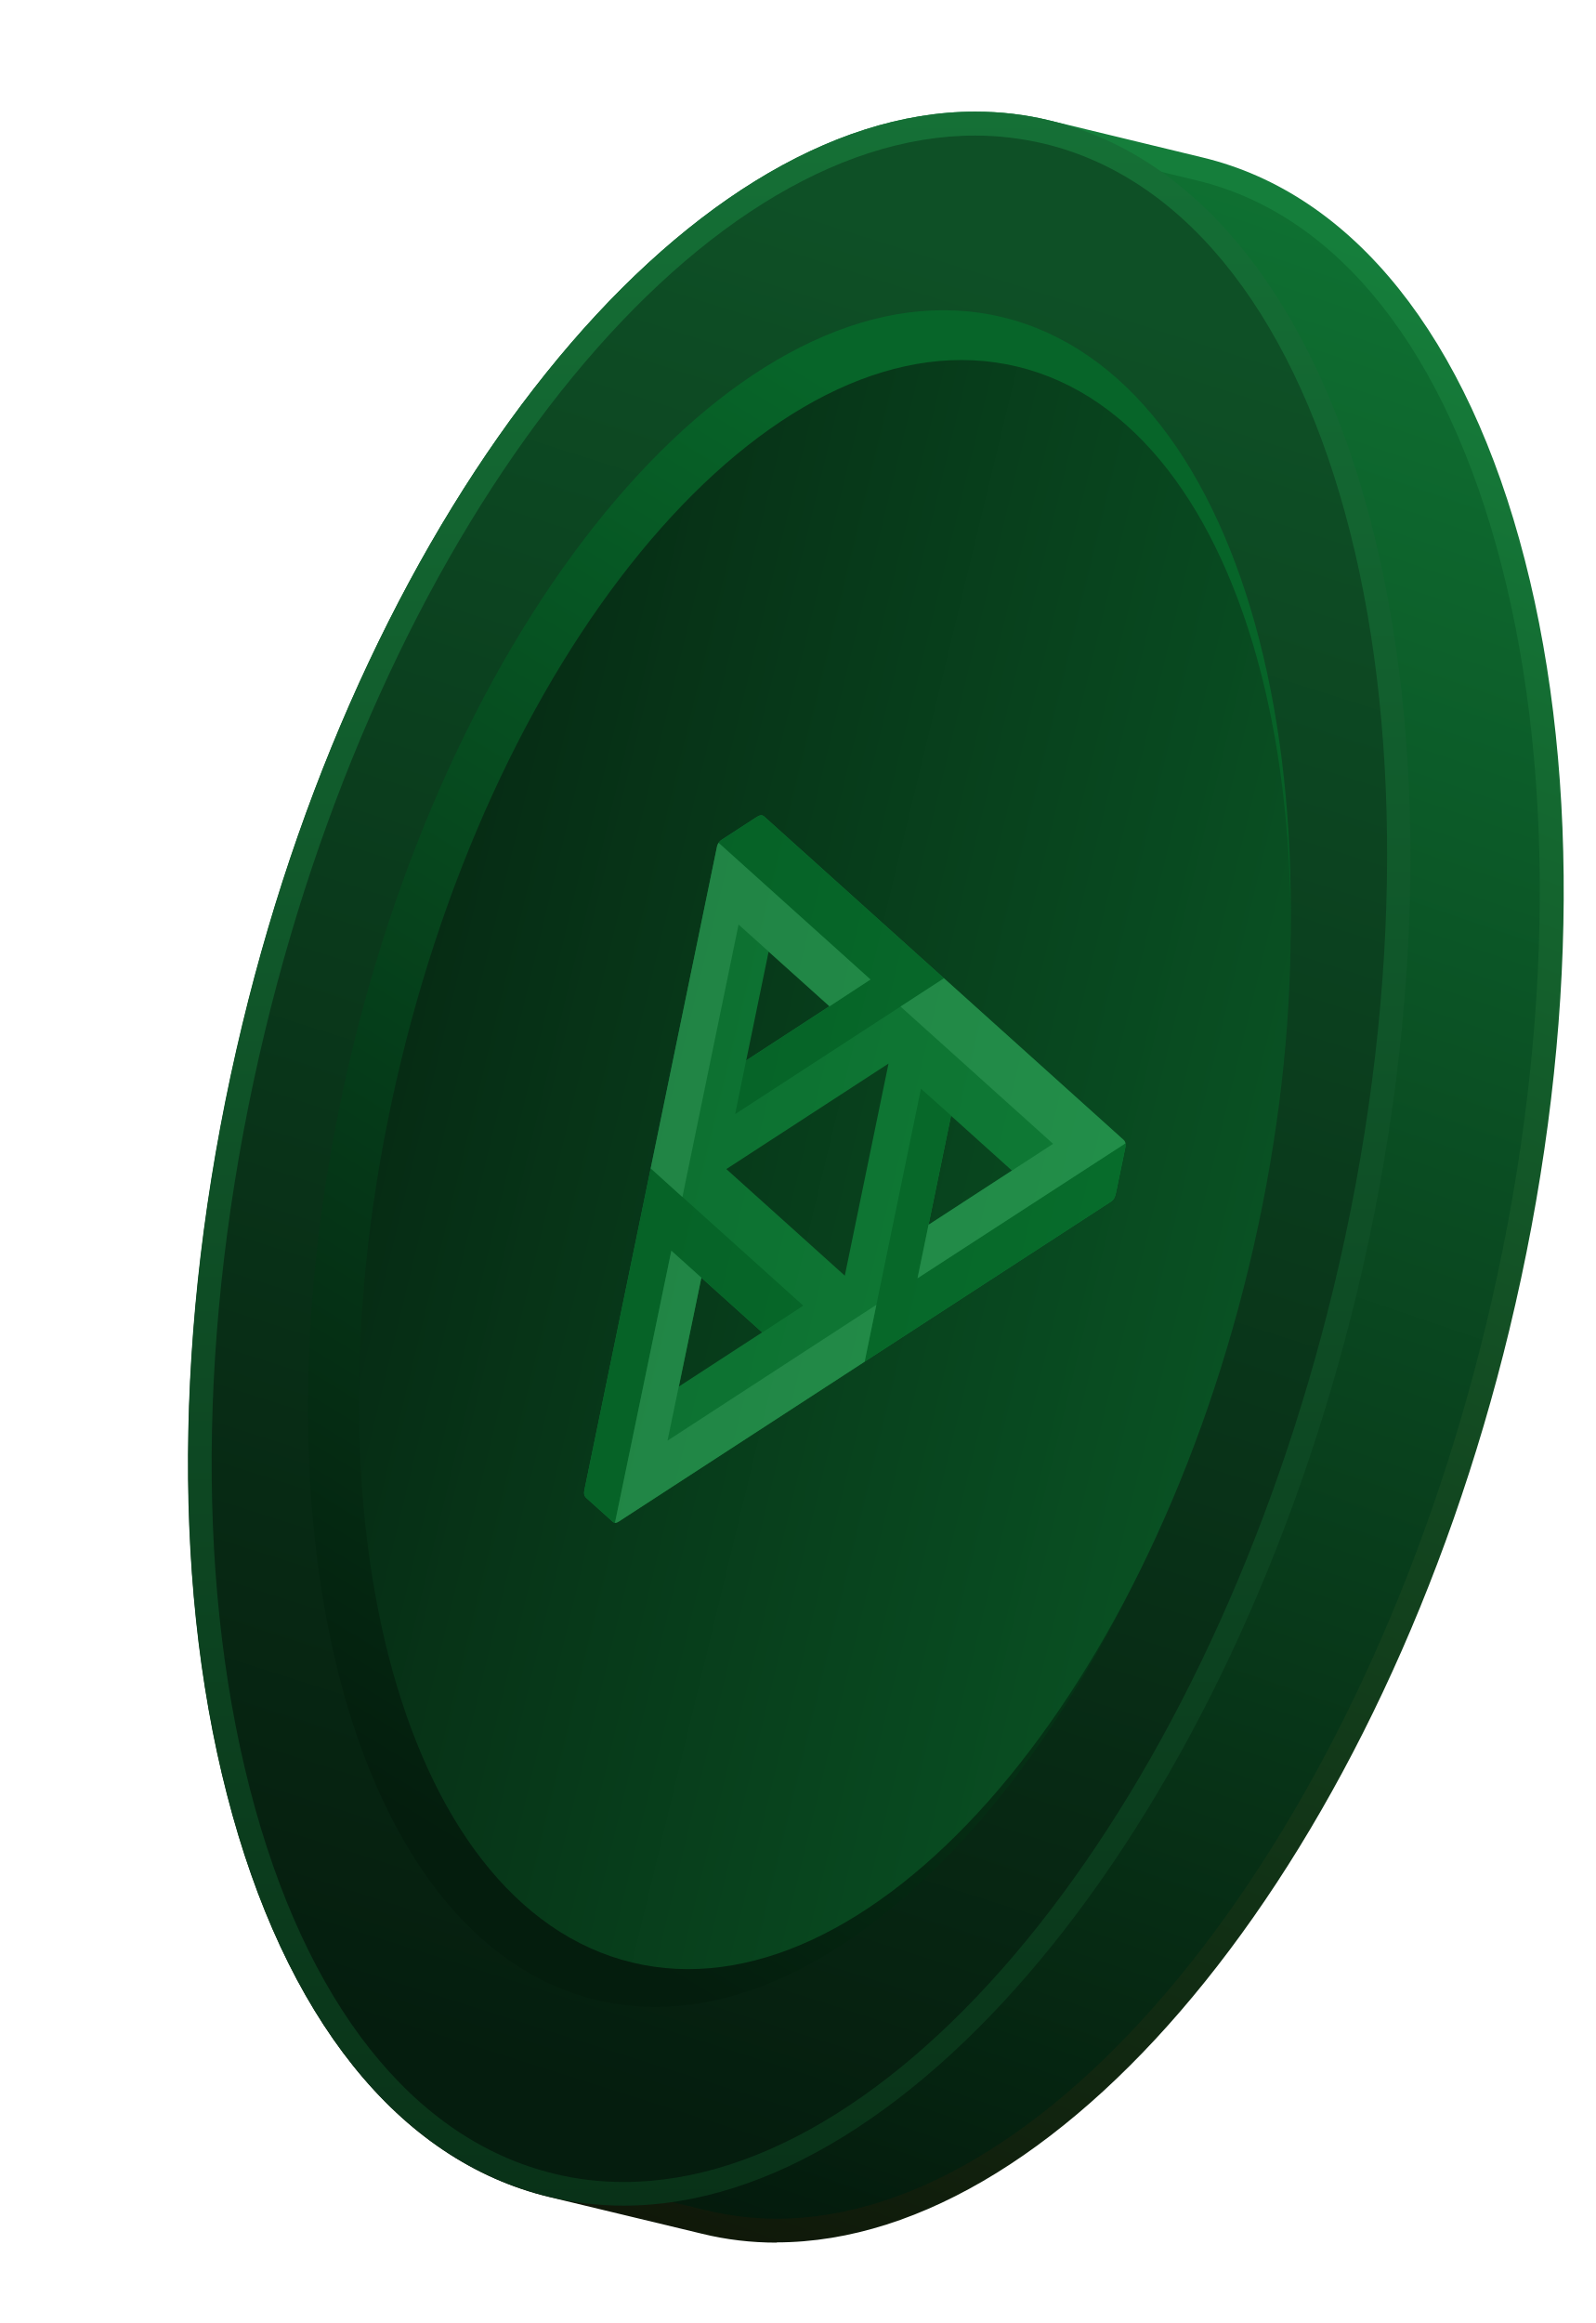
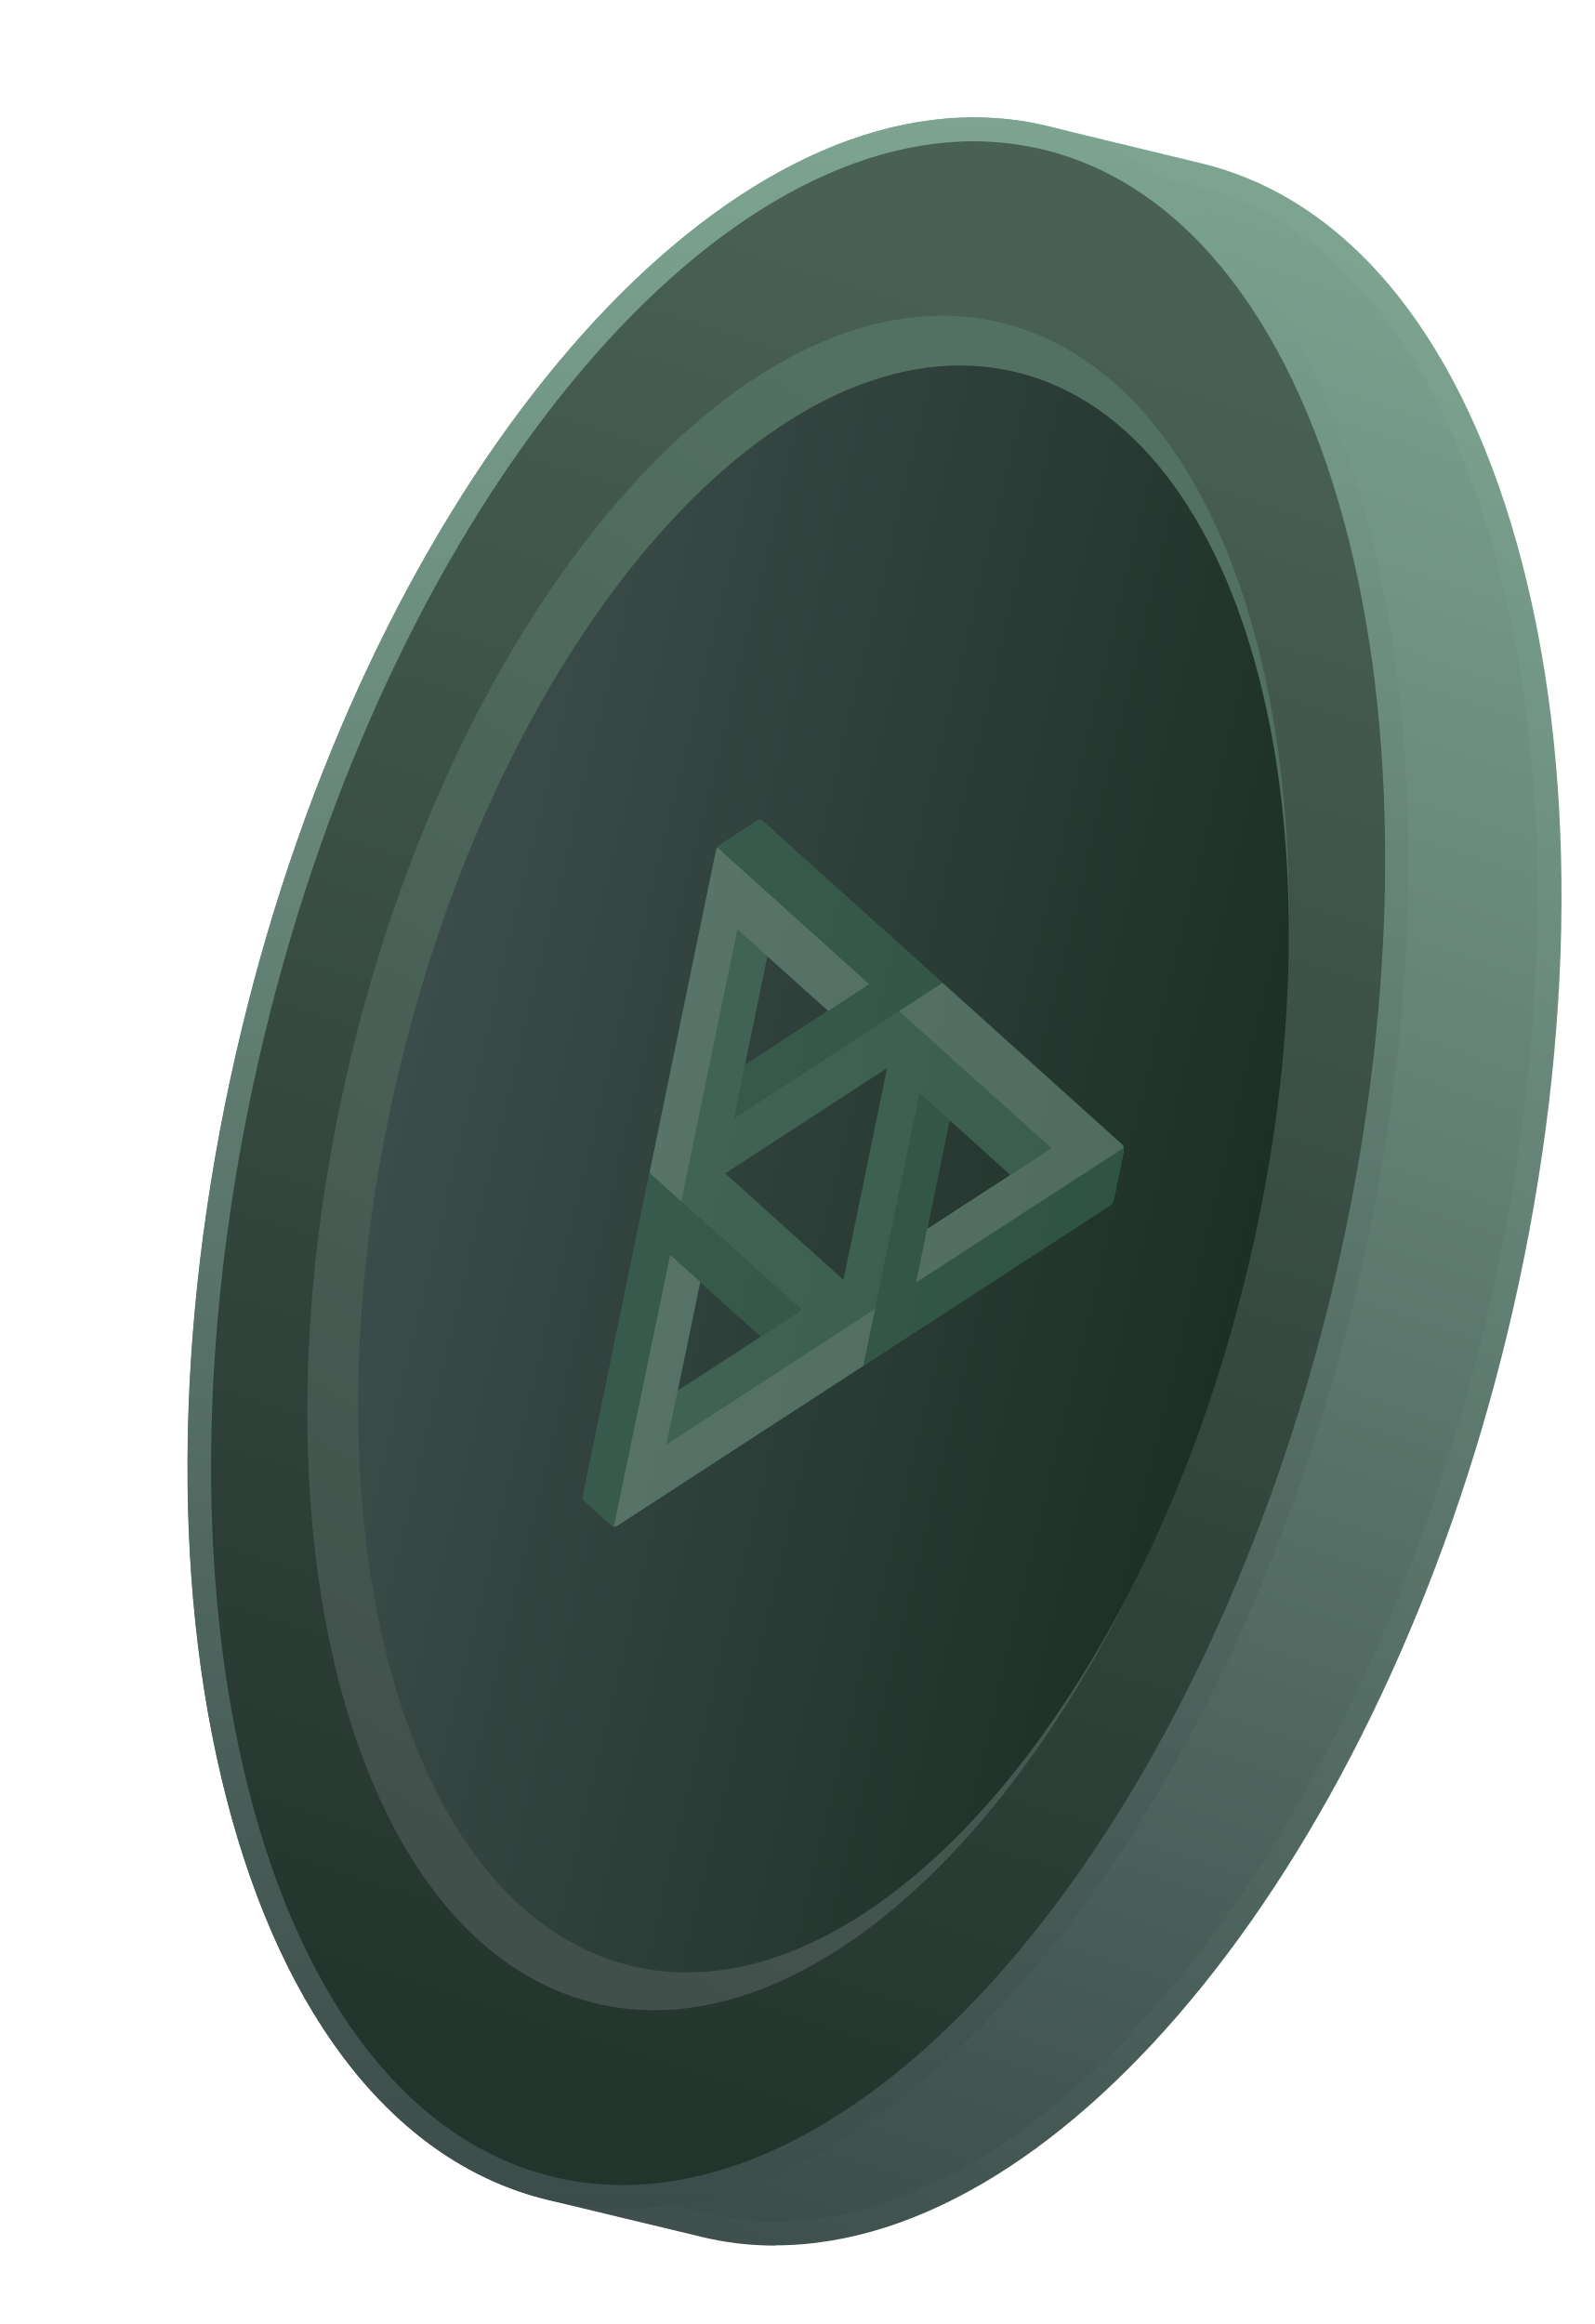
- <svg xmlns="http://www.w3.org/2000/svg" width="226" height="329" viewBox="0 0 226 329" fill="none">
-   <path d="M170.02 23.922C166.357 23.033 152.045 19.576 148.382 18.686C105.686 8.385 55.356 65.126 35.977 145.412C16.598 225.698 35.463 299.139 78.159 309.44C81.822 310.33 96.134 313.786 99.797 314.676C142.493 324.977 192.823 268.236 212.202 187.95C231.581 107.665 212.716 34.223 170.02 23.922Z" fill="url(#paint0_linear_3028_15249)" />
-   <path d="M110.035 317.618C106.44 317.618 102.879 317.208 99.421 316.352L77.782 311.15C56.486 306.017 40.291 285.757 32.177 254.17C24.131 222.925 24.918 184.185 34.368 145.069C52.104 71.388 96.751 15.811 138.145 15.811C141.74 15.811 145.301 16.222 148.759 17.077L170.398 22.313C191.694 27.447 207.889 47.706 216.003 79.294C224.049 110.539 223.262 149.278 213.812 188.36C196.008 262.041 151.395 317.584 109.967 317.584L110.035 317.618ZM138.145 19.199C98.257 19.199 55.048 73.647 37.587 145.856C28.274 184.425 27.486 222.583 35.395 253.315C43.202 283.67 58.506 303.04 78.536 307.865L100.174 313.067C103.359 313.82 106.68 314.23 110.001 314.23C149.889 314.23 193.098 259.783 210.525 187.573C219.838 149.005 220.625 110.847 212.716 80.115C204.91 49.76 189.605 30.39 169.576 25.564L147.937 20.328C144.753 19.576 141.432 19.165 138.111 19.165L138.145 19.199Z" fill="url(#paint1_linear_3028_15249)" />
-   <path d="M190.523 182.732C209.911 102.443 191.029 29.007 148.347 18.71C105.665 8.413 55.347 65.153 35.958 145.442C16.569 225.732 35.452 299.167 78.134 309.464C120.816 319.761 171.134 263.022 190.523 182.732Z" fill="url(#paint2_linear_3028_15249)" />
-   <path d="M88.36 312.382C84.765 312.382 81.204 311.972 77.746 311.116C56.45 305.983 40.255 285.723 32.14 254.136C24.094 222.891 24.882 184.151 34.332 145.035C52.101 71.388 96.748 15.811 138.143 15.811C141.738 15.811 145.299 16.222 148.757 17.077C192.274 27.584 211.755 102.086 192.205 183.159C174.401 256.839 129.789 312.382 88.36 312.382ZM138.143 19.199C98.255 19.199 55.046 73.647 37.584 145.856C28.271 184.425 27.484 222.583 35.393 253.315C43.199 283.67 58.504 303.04 78.534 307.865C81.718 308.652 85.039 309.029 88.36 309.029C128.248 309.029 171.457 254.581 188.918 182.372C208.058 103.112 189.706 30.458 147.969 20.363C144.785 19.61 141.464 19.199 138.143 19.199Z" fill="url(#paint3_linear_3028_15249)" />
-   <path d="M176.61 179.376C192.503 113.564 177.014 53.368 142.016 44.925C107.017 36.481 65.762 82.987 49.87 148.799C33.977 214.611 49.465 274.806 84.464 283.25C119.462 291.694 160.718 245.188 176.61 179.376Z" fill="url(#paint4_linear_3028_15249)" />
-   <path d="M176.915 179.43C191.987 117.018 177.309 59.933 144.13 51.928C110.951 43.924 71.837 88.03 56.765 150.443C41.693 212.856 56.372 269.94 89.551 277.945C122.729 285.949 161.844 241.843 176.915 179.43Z" fill="url(#paint5_linear_3028_15249)" />
+ <svg xmlns="http://www.w3.org/2000/svg" width="210" height="306" viewBox="0 0 210 306" fill="none">
+   <path d="M157.818 22.988C154.417 22.162 141.129 18.953 137.728 18.127C98.086 8.562 51.356 61.245 33.363 135.788C15.37 210.331 32.886 278.519 72.527 288.083C75.929 288.909 89.217 292.118 92.618 292.944C132.26 302.509 178.99 249.826 196.983 175.283C214.976 100.74 197.46 32.552 157.818 22.988Z" fill="url(#paint0_linear_7195_6078)" />
+   <path d="M102.124 295.677C98.786 295.677 95.48 295.295 92.269 294.501L72.178 289.671C52.405 284.905 37.369 266.094 29.835 236.767C22.364 207.756 23.095 171.788 31.869 135.469C48.336 67.059 89.79 15.457 128.223 15.457C131.561 15.457 134.867 15.838 138.078 16.633L158.169 21.494C177.942 26.26 192.978 45.071 200.512 74.399C207.983 103.409 207.251 139.378 198.478 175.664C181.947 244.075 140.525 295.645 102.06 295.645L102.124 295.677ZM128.223 18.603C91.188 18.603 51.07 69.156 34.857 136.2C26.211 172.01 25.48 207.439 32.823 235.972C40.071 264.156 54.281 282.141 72.878 286.621L92.969 291.451C95.925 292.15 99.008 292.531 102.092 292.531C139.127 292.531 179.245 241.978 195.426 174.933C204.072 139.123 204.804 103.695 197.46 75.161C190.212 46.977 176.002 28.993 157.406 24.513L137.315 19.651C134.358 18.952 131.275 18.571 128.191 18.571L128.223 18.603Z" fill="url(#paint1_linear_7195_6078)" />
+   <path d="M176.854 170.438C194.856 95.892 177.324 27.709 137.695 18.148C98.066 8.588 51.347 61.269 33.345 135.816C15.344 210.362 32.876 278.544 72.505 288.105C112.134 297.666 158.852 244.985 176.854 170.438Z" fill="url(#paint2_linear_7195_6078)" />
+   <path d="M81.999 290.815C78.661 290.815 75.355 290.434 72.144 289.639C52.371 284.873 37.335 266.063 29.801 236.735C22.33 207.725 23.061 171.756 31.835 135.438C48.334 67.059 89.787 15.457 128.221 15.457C131.559 15.457 134.865 15.838 138.076 16.633C178.48 26.387 196.568 95.561 178.416 170.834C161.886 239.245 120.464 290.815 81.999 290.815ZM128.221 18.603C91.186 18.603 51.068 69.156 34.855 136.2C26.209 172.01 25.477 207.439 32.821 235.972C40.069 264.156 54.279 282.141 72.875 286.621C75.832 287.352 78.915 287.701 81.999 287.701C119.034 287.701 159.152 237.148 175.365 170.104C193.135 96.514 176.096 29.056 137.344 19.683C134.388 18.984 131.304 18.603 128.221 18.603Z" fill="url(#paint3_linear_7195_6078)" />
+   <path d="M163.937 167.322C178.692 106.218 164.312 50.328 131.817 42.488C99.322 34.648 61.018 77.828 46.262 138.932C31.506 200.037 45.887 255.927 78.382 263.766C110.877 271.606 149.181 228.426 163.937 167.322Z" fill="url(#paint4_linear_7195_6078)" />
+   <path d="M164.22 167.373C178.214 109.424 164.585 56.423 133.78 48.991C102.974 41.559 66.658 82.511 52.664 140.459C38.67 198.407 52.299 251.409 83.104 258.841C113.91 266.273 150.227 225.321 164.22 167.373Z" fill="url(#paint5_linear_7195_6078)" />
  <g opacity="0.5">
-     <path d="M159.161 161.438L108.228 115.616C107.919 115.371 107.619 115.423 107.078 115.789L107.095 115.773L102.131 119.001C101.798 119.256 101.641 119.643 101.587 119.822L82.812 210.904L82.82 210.879C82.68 211.495 82.727 211.828 83.037 212.137L86.83 215.55C87.116 215.734 87.297 215.708 87.655 215.484L157.397 170.173C157.777 169.905 157.96 169.562 158.098 168.901L159.432 162.426C159.461 162.231 159.467 161.685 159.161 161.438ZM134.721 158.022L143.352 165.787L131.536 173.47L134.721 158.022ZM99.353 180.957L107.967 188.701L96.177 196.368L99.353 180.957ZM117.488 142.518L105.704 150.19L108.882 134.776L117.488 142.518ZM102.89 165.572L125.868 150.629L119.675 180.672L102.89 165.572Z" fill="#14AA4A" />
-     <path d="M113.789 184.915L107.986 188.718L95.103 177.135L87.115 215.658C86.997 215.661 86.936 215.619 86.83 215.55L83.037 212.137C82.727 211.829 82.679 211.496 82.82 210.879L82.811 210.904L92.177 165.472L113.789 184.915ZM159.402 161.937L129.975 181.038L134.726 157.997L130.463 154.191L122.487 192.844L157.397 170.173C157.777 169.905 157.96 169.562 158.098 168.901L159.433 162.426C159.464 162.213 159.439 162.09 159.402 161.937ZM108.228 115.616C107.919 115.371 107.619 115.423 107.078 115.789L107.095 115.773L102.131 119.001C101.993 119.11 101.881 119.227 101.792 119.365L123.312 138.725L105.691 150.198L104.137 157.792L133.724 138.553L108.228 115.616Z" fill="#058D36" />
-     <path d="M159.434 161.927L129.975 181.037L131.536 173.47L149.18 161.996L127.567 142.554L133.721 138.552L159.16 161.438C159.31 161.584 159.398 161.74 159.434 161.927ZM101.792 119.364C101.708 119.494 101.641 119.642 101.587 119.821L92.177 165.471L96.669 169.533L104.624 130.943L117.522 142.518L123.312 138.724L101.792 119.364ZM94.56 204.035L99.353 180.956L95.102 177.134L87.112 215.69C87.256 215.687 87.417 215.63 87.611 215.521L122.489 192.842L124.147 184.795L94.56 204.035Z" fill="#3BD171" />
+     <path d="M147.736 150.667L100.446 108.123C100.159 107.895 99.881 107.943 99.378 108.284L99.394 108.269L94.785 111.266C94.475 111.503 94.33 111.862 94.28 112.028L76.847 196.595L76.855 196.572C76.725 197.144 76.769 197.453 77.056 197.74L80.579 200.909C80.844 201.08 81.012 201.055 81.344 200.847L146.098 158.778C146.451 158.528 146.621 158.21 146.749 157.597L147.988 151.585C148.015 151.404 148.02 150.897 147.736 150.667ZM125.044 147.496L133.057 154.705L122.087 161.839L125.044 147.496ZM92.206 168.79L100.204 175.98L89.257 183.099L92.206 168.79ZM109.043 133.1L98.103 140.224L101.053 125.912L109.043 133.1ZM95.49 154.505L116.824 140.632L111.074 168.526L95.49 154.505Z" fill="#51836B" />
+     <path d="M105.609 172.465L100.221 175.996L88.259 165.241L80.843 201.009C80.734 201.012 80.677 200.973 80.579 200.909L77.056 197.74C76.769 197.454 76.725 197.145 76.855 196.572L76.847 196.595L85.543 154.413L105.609 172.465ZM147.96 151.131L120.637 168.865L125.049 147.473L121.091 143.939L113.685 179.827L146.098 158.778C146.451 158.528 146.621 158.21 146.749 157.596L147.988 151.585C148.017 151.387 147.994 151.273 147.96 151.131ZM100.446 108.123C100.159 107.895 99.881 107.943 99.378 108.284L99.394 108.269L94.785 111.266C94.657 111.367 94.553 111.476 94.47 111.604L114.451 129.579L98.091 140.232L96.648 147.282L124.118 129.419L100.446 108.123Z" fill="#3E7159" />
+     <path d="M147.989 151.121L120.638 168.864L122.087 161.838L138.468 151.185L118.402 133.134L124.115 129.418L147.735 150.667C147.874 150.803 147.955 150.948 147.989 151.121ZM94.471 111.603C94.392 111.724 94.33 111.861 94.28 112.027L85.543 154.412L89.714 158.184L97.1 122.354L109.075 133.101L114.451 129.578L94.471 111.603ZM87.756 190.217L92.206 168.79L88.259 165.241L80.84 201.039C80.974 201.036 81.124 200.983 81.304 200.881L113.686 179.825L115.226 172.354L87.756 190.217Z" fill="#7DA491" />
  </g>
  <defs>
-     <linearGradient id="paint0_linear_3028_15249" x1="101.095" y1="315.884" x2="201.162" y2="23.352" gradientUnits="userSpaceOnUse">
-       <stop stop-color="#041A0C" />
-       <stop offset="1" stop-color="#0F7333" />
+     <linearGradient id="paint0_linear_7195_6078" x1="93.823" y1="294.066" x2="186.732" y2="22.459" gradientUnits="userSpaceOnUse">
+       <stop stop-color="#3C4C4A" />
+       <stop offset="1" stop-color="#7DA491" />
    </linearGradient>
-     <linearGradient id="paint1_linear_3028_15249" x1="197.751" y1="36.998" x2="87.45" y2="325.828" gradientUnits="userSpaceOnUse">
-       <stop stop-color="#157E3B" />
-       <stop offset="1" stop-color="#101407" />
+     <linearGradient id="paint1_linear_7195_6078" x1="183.566" y1="35.128" x2="81.154" y2="303.299" gradientUnits="userSpaceOnUse">
+       <stop stop-color="#7DA491" />
+       <stop offset="1" stop-color="#3C4C4A" />
    </linearGradient>
-     <linearGradient id="paint2_linear_3028_15249" x1="170.458" y1="46.094" x2="89.668" y2="299.656" gradientUnits="userSpaceOnUse">
-       <stop stop-color="#0E5026" />
-       <stop offset="1" stop-color="#051D0E" />
+     <linearGradient id="paint2_linear_7195_6078" x1="158.225" y1="43.574" x2="83.214" y2="278.999" gradientUnits="userSpaceOnUse">
+       <stop stop-color="#496055" />
+       <stop offset="1" stop-color="#23342C" />
    </linearGradient>
-     <linearGradient id="paint3_linear_3028_15249" x1="113.216" y1="15.811" x2="113.216" y2="312.382" gradientUnits="userSpaceOnUse">
-       <stop stop-color="#157036" />
-       <stop offset="1" stop-color="#093218" />
+     <linearGradient id="paint3_linear_7195_6078" x1="105.077" y1="15.457" x2="105.077" y2="290.815" gradientUnits="userSpaceOnUse">
+       <stop stop-color="#7DA491" />
+       <stop offset="1" stop-color="#3C4C4A" />
    </linearGradient>
-     <linearGradient id="paint4_linear_3028_15249" x1="182.966" y1="93.854" x2="76.039" y2="268.949" gradientUnits="userSpaceOnUse">
-       <stop stop-color="#076529" />
-       <stop offset="1" stop-color="#041D0D" />
+     <linearGradient id="paint4_linear_7195_6078" x1="169.838" y1="87.918" x2="70.559" y2="250.488" gradientUnits="userSpaceOnUse">
+       <stop stop-color="#527162" />
+       <stop offset="1" stop-color="#42504B" />
    </linearGradient>
-     <linearGradient id="paint5_linear_3028_15249" x1="56.765" y1="150.443" x2="176.909" y2="179.456" gradientUnits="userSpaceOnUse">
-       <stop stop-color="#062C14" />
-       <stop offset="1" stop-color="#095123" />
+     <linearGradient id="paint5_linear_7195_6078" x1="52.664" y1="140.459" x2="164.214" y2="167.397" gradientUnits="userSpaceOnUse">
+       <stop stop-color="#3C4C4A" />
+       <stop offset="1" stop-color="#1C3026" />
    </linearGradient>
  </defs>
</svg>
